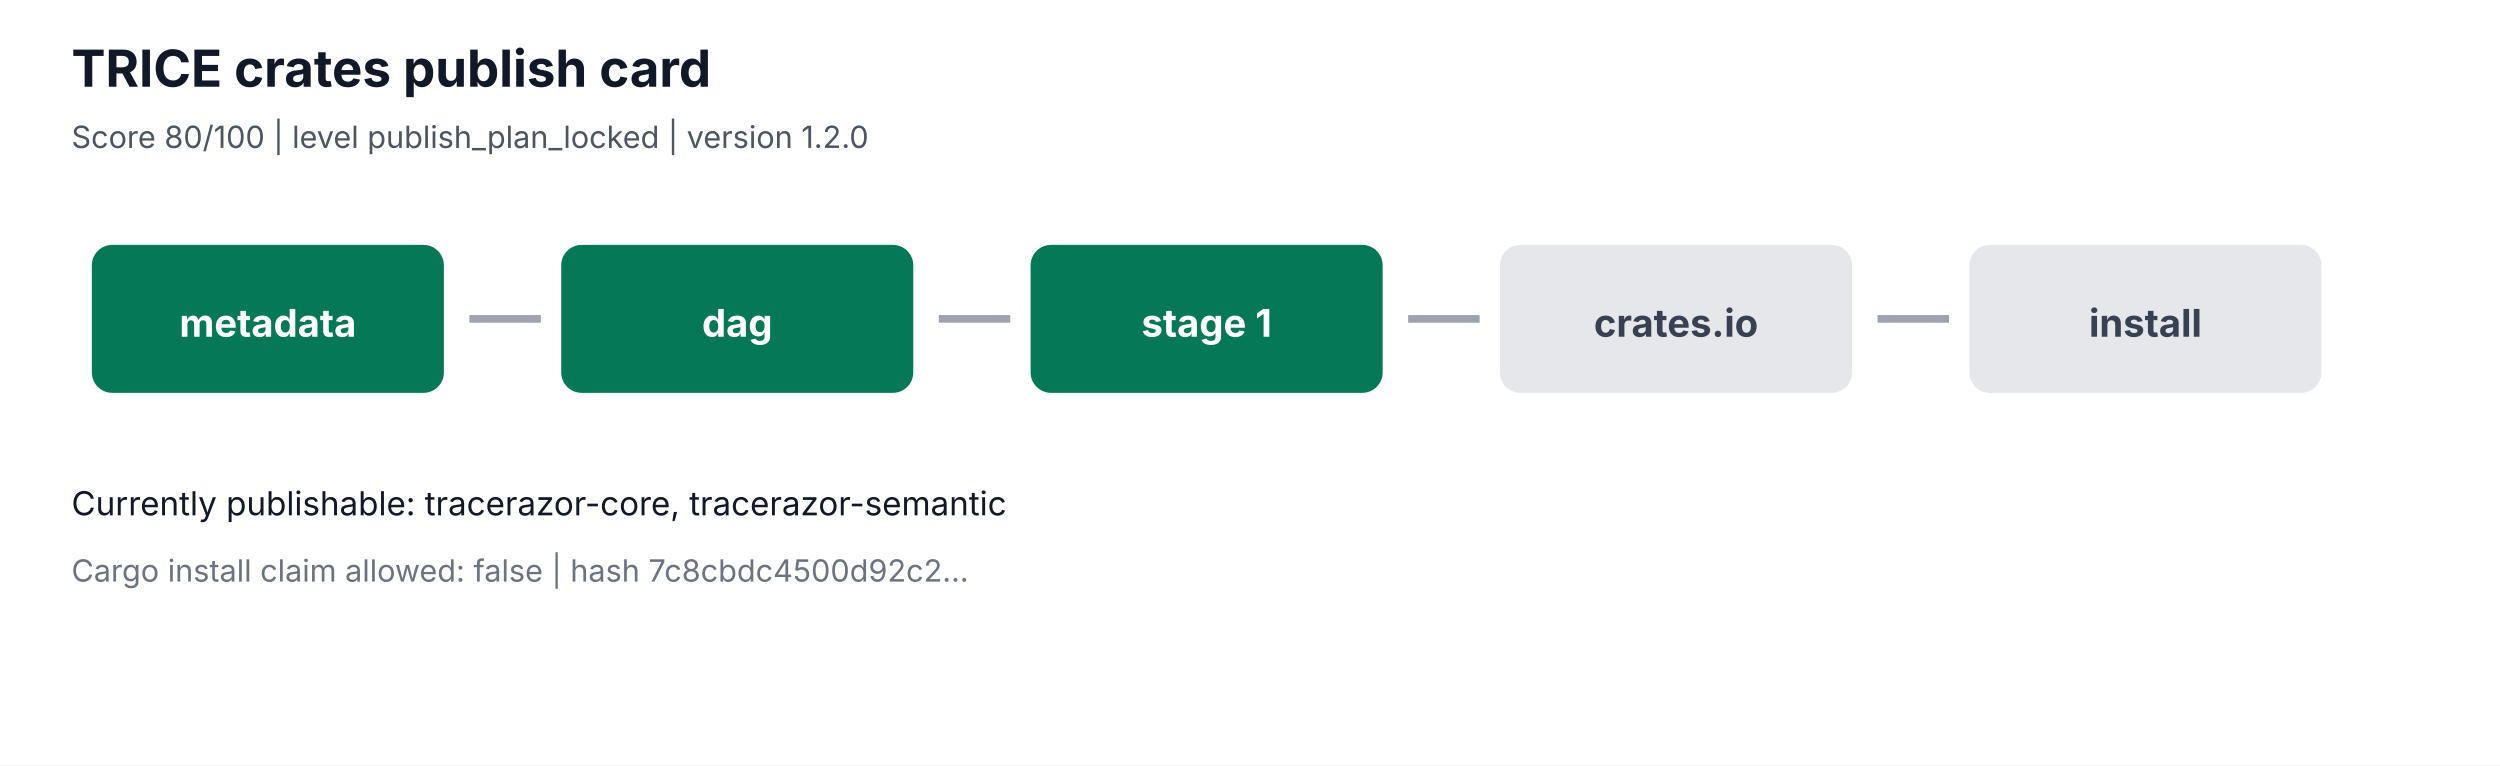
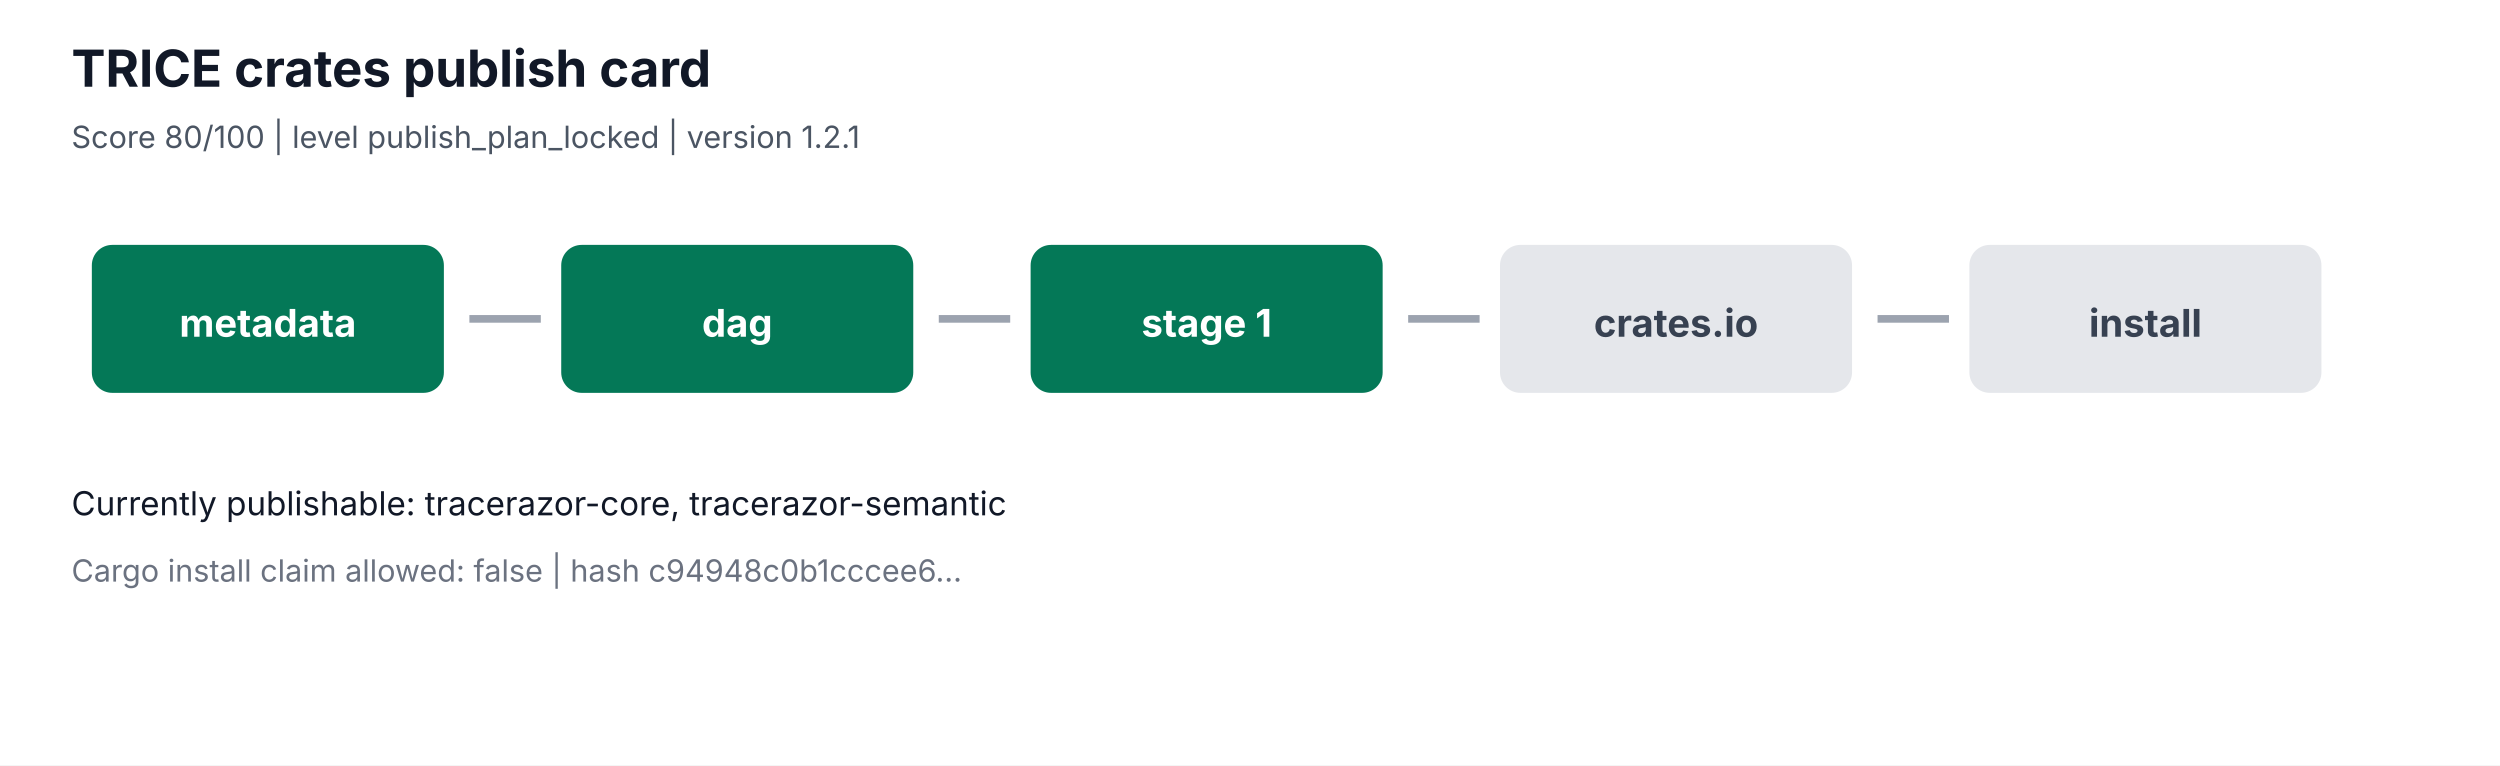
<svg xmlns="http://www.w3.org/2000/svg" width="980" height="300" viewBox="0 0 980 300">
  <rect width="100%" height="100%" fill="#ffffff" />
  <text x="28" y="34" font-family="Inter,Segoe UI,Arial" font-size="20" font-weight="700" fill="#111827">TRICE crates publish card</text>
-   <text x="28" y="58" font-family="Inter,Segoe UI,Arial" font-size="12" fill="#4b5563">Score 80/100 | level publish_plan_locked | version 1.2.0</text>
+   <text x="28" y="58" font-family="Inter,Segoe UI,Arial" font-size="12" fill="#4b5563">Score 80/100 | level publish_plan_locked | version 1.2.1</text>
  <rect x="36" y="96" width="138" height="58" rx="8" fill="#047857" />
  <text x="105" y="132" text-anchor="middle" font-family="Inter,Segoe UI,Arial" font-size="15" font-weight="700" fill="#ffffff">metadata</text>
  <line x1="184" y1="125" x2="212" y2="125" stroke="#9ca3af" stroke-width="3" />
  <rect x="220" y="96" width="138" height="58" rx="8" fill="#047857" />
  <text x="289" y="132" text-anchor="middle" font-family="Inter,Segoe UI,Arial" font-size="15" font-weight="700" fill="#ffffff">dag</text>
  <line x1="368" y1="125" x2="396" y2="125" stroke="#9ca3af" stroke-width="3" />
  <rect x="404" y="96" width="138" height="58" rx="8" fill="#047857" />
  <text x="473" y="132" text-anchor="middle" font-family="Inter,Segoe UI,Arial" font-size="15" font-weight="700" fill="#ffffff">stage 1</text>
  <line x1="552" y1="125" x2="580" y2="125" stroke="#9ca3af" stroke-width="3" />
  <rect x="588" y="96" width="138" height="58" rx="8" fill="#e5e7eb" />
  <text x="657" y="132" text-anchor="middle" font-family="Inter,Segoe UI,Arial" font-size="15" font-weight="700" fill="#374151">crates.io</text>
  <line x1="736" y1="125" x2="764" y2="125" stroke="#9ca3af" stroke-width="3" />
  <rect x="772" y="96" width="138" height="58" rx="8" fill="#e5e7eb" />
  <text x="841" y="132" text-anchor="middle" font-family="Inter,Segoe UI,Arial" font-size="15" font-weight="700" fill="#374151">install</text>
  <text x="28" y="202" font-family="Inter,Segoe UI,Arial" font-size="13" fill="#111827">Currently publishable: tracerazor-core, tracerazor-semantic</text>
-   <text x="28" y="228" font-family="Inter,Segoe UI,Arial" font-size="12" fill="#6b7280">Cargo install claim allowed: false | hash 7c8cbdc4500d92c2...</text>
+   <text x="28" y="228" font-family="Inter,Segoe UI,Arial" font-size="12" fill="#6b7280">Cargo install claim allowed: false | hash c94948c0b1cccee6...</text>
</svg>
